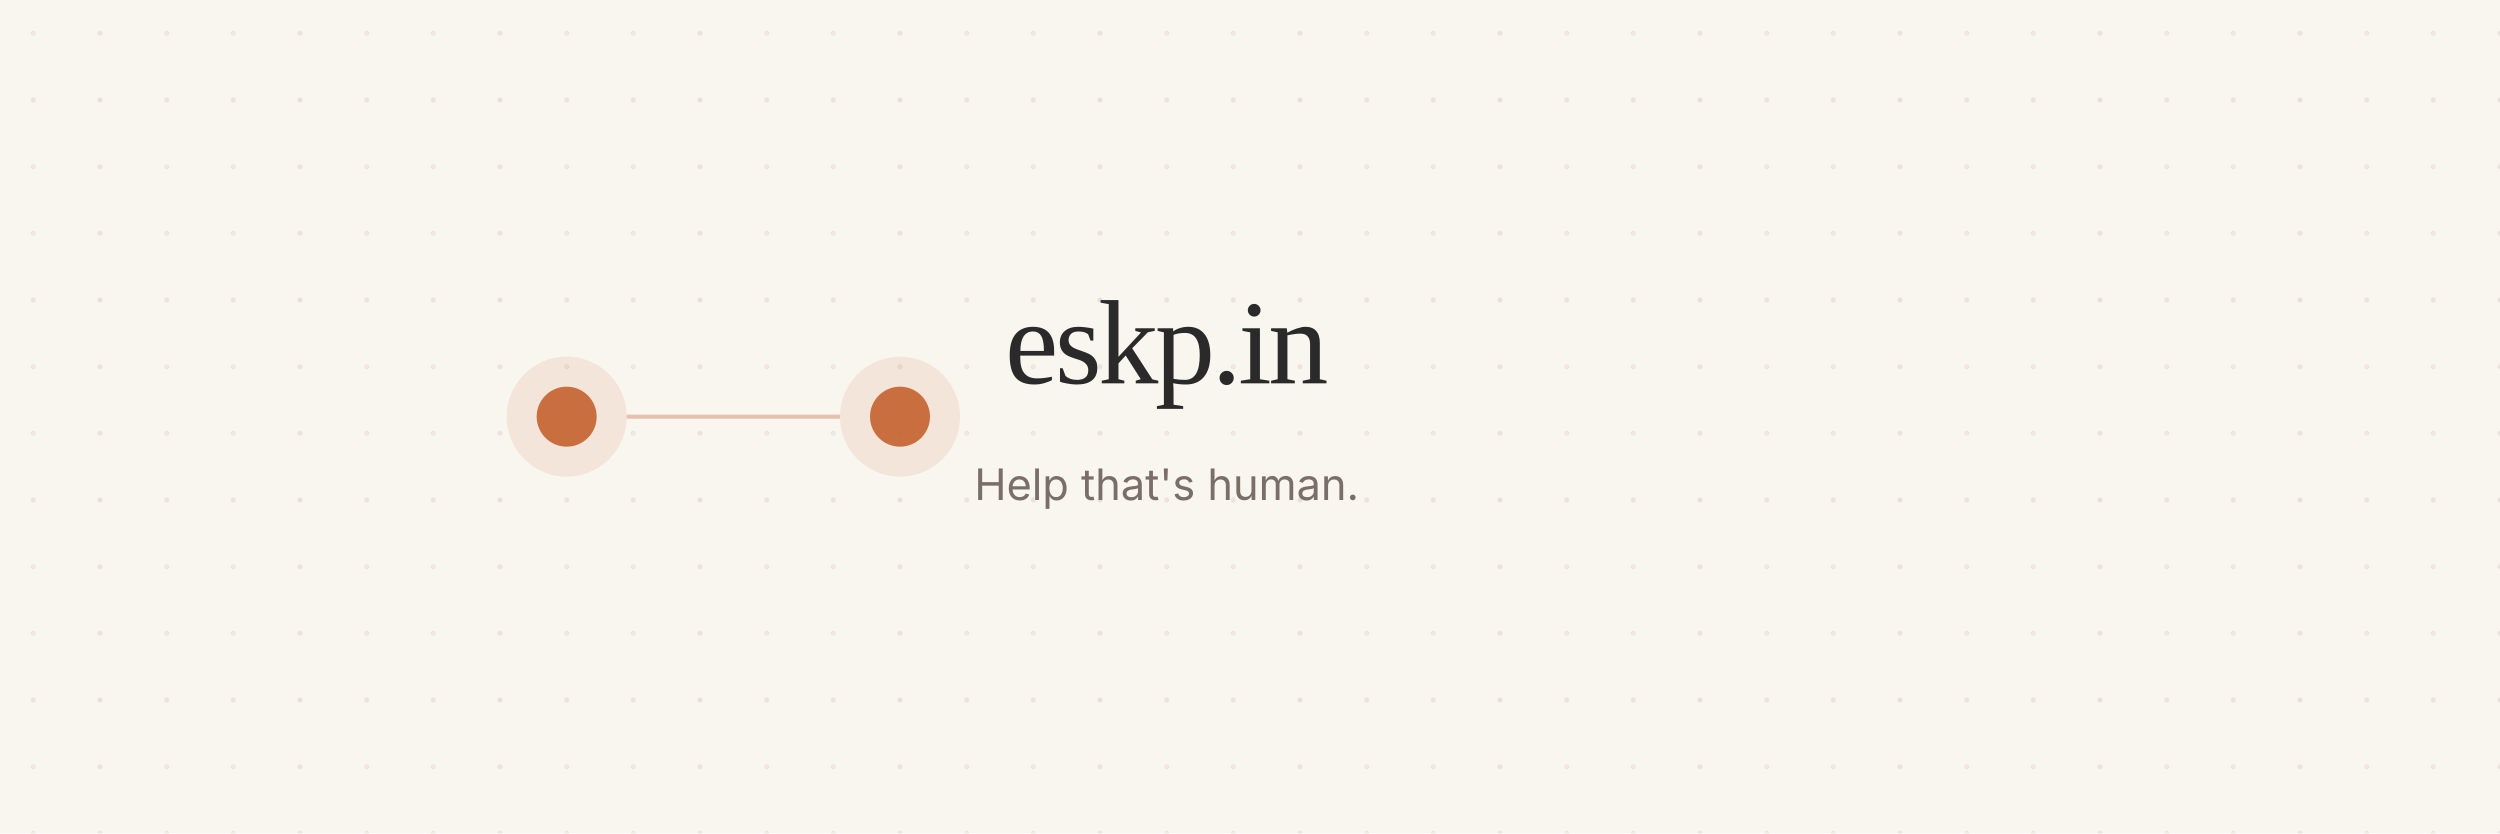
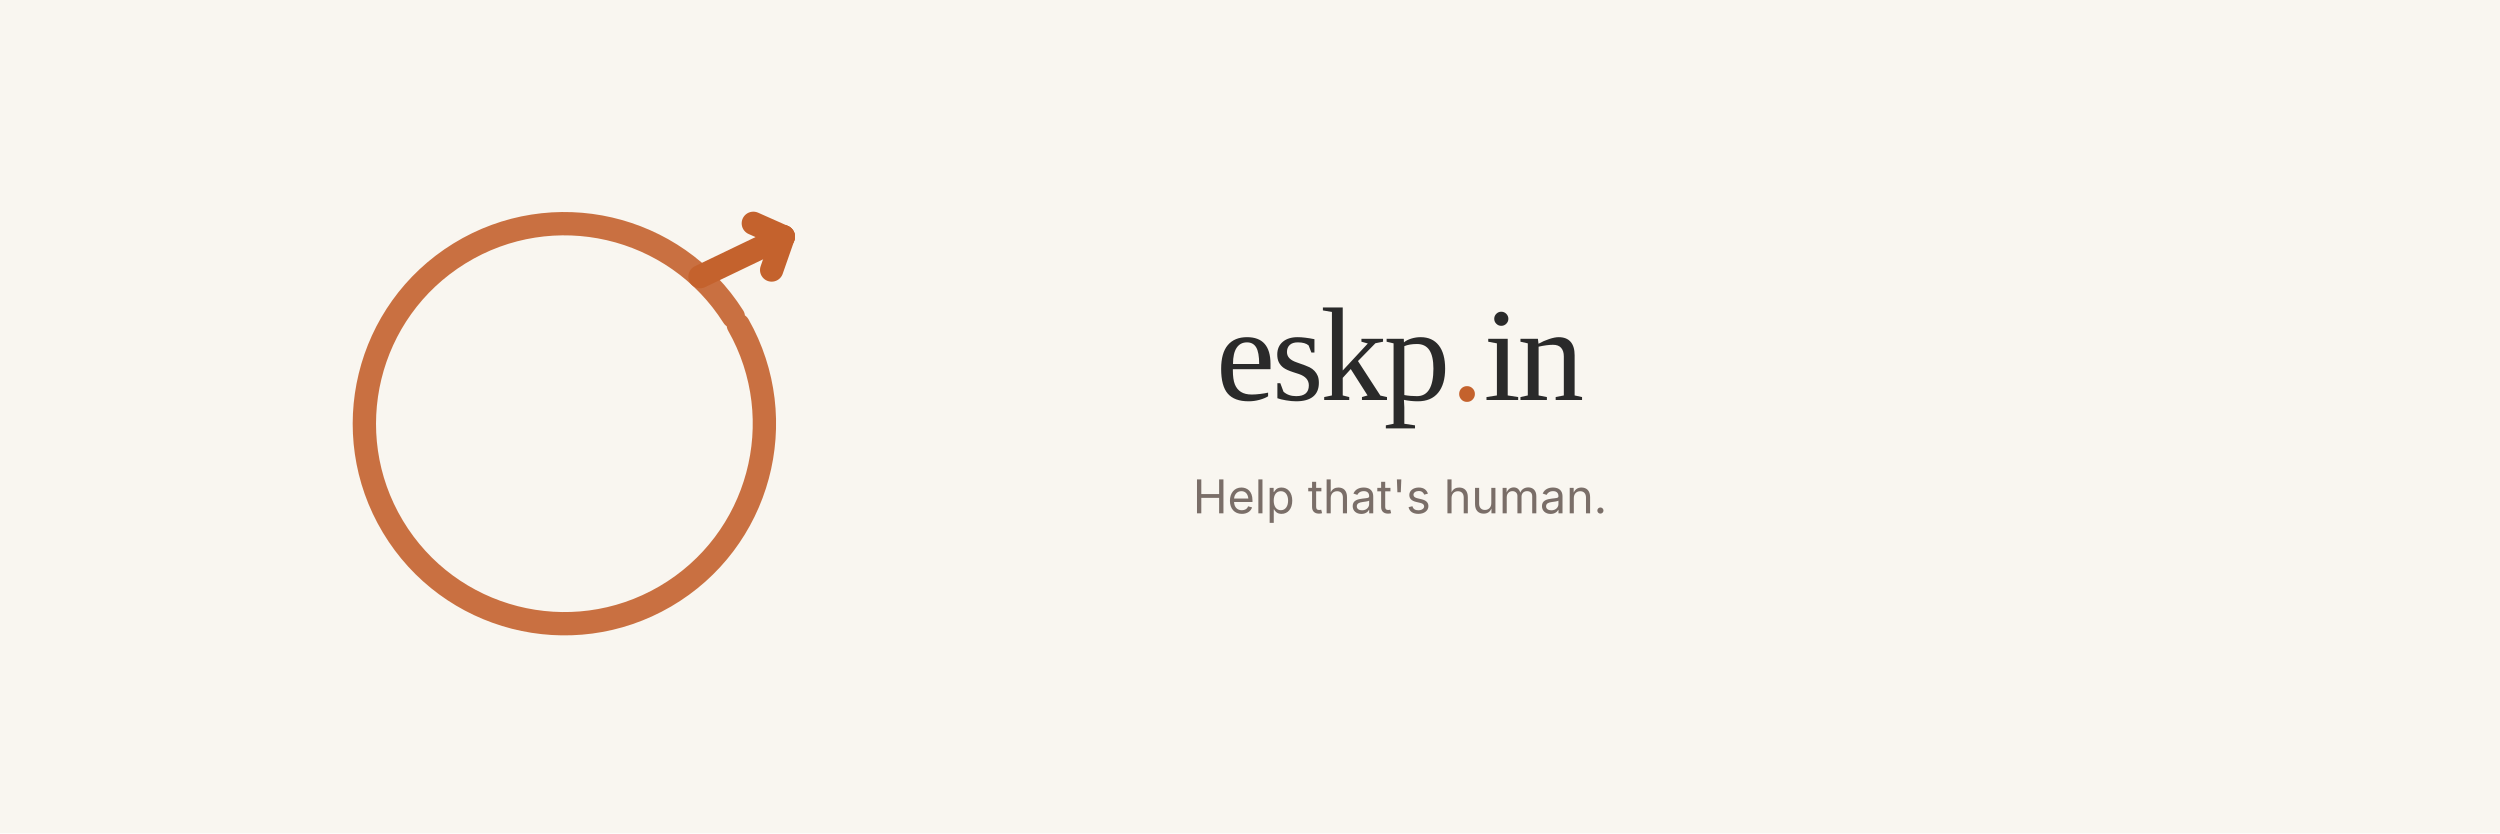
<svg xmlns="http://www.w3.org/2000/svg" viewBox="0 0 1500 500" width="1500" height="500">
  <rect width="1500" height="500" fill="#F9F6F0" />
-   <pattern id="dots" x="0" y="0" width="40" height="40" patternUnits="userSpaceOnUse">
-     <circle cx="20" cy="20" r="1.5" fill="#E8E0D8" />
-   </pattern>
-   <rect width="1500" height="500" fill="url(#dots)" />
-   <circle cx="340" cy="250" r="36" fill="#C4622D" opacity="0.12" />
-   <circle cx="540" cy="250" r="36" fill="#C4622D" opacity="0.12" />
-   <line x1="376" y1="250" x2="504" y2="250" stroke="#C4622D" stroke-width="2.5" opacity="0.35" />
-   <circle cx="340" cy="250" r="18" fill="#C4622D" opacity="0.9" />
-   <circle cx="540" cy="250" r="18" fill="#C4622D" opacity="0.9" />
-   <text x="700" y="230" font-family="Georgia, 'Times New Roman', serif" font-size="72" font-weight="normal" fill="#2A2A2A" text-anchor="middle" letter-spacing="-2">eskp.in</text>
-   <text x="700" y="300" font-family="system-ui, -apple-system, sans-serif" font-size="26" font-weight="normal" fill="#7A6E68" text-anchor="middle" letter-spacing="0">Help that's human.</text>
+   <path d="M 440 190 A 120 120 0 1 0 443 195" fill="none" stroke="#C4622D" stroke-width="14" stroke-linecap="round" opacity="0.9" />
+   <line x1="420" y1="166" x2="470" y2="142" stroke="#C4622D" stroke-width="14" stroke-linecap="round" />
+   <line x1="452" y1="134" x2="470" y2="142" stroke="#C4622D" stroke-width="14" stroke-linecap="round" />
+   <line x1="470" y1="142" x2="463" y2="162" stroke="#C4622D" stroke-width="14" stroke-linecap="round" />
+   <text x="840" y="240" font-family="Georgia, 'Times New Roman', serif" font-size="80" font-weight="normal" fill="#2A2A2A" text-anchor="middle" letter-spacing="-2">eskp<tspan fill="#C4622D">.</tspan>in</text>
+   <text x="840" y="308" font-family="system-ui, -apple-system, sans-serif" font-size="28" fill="#7A6E68" text-anchor="middle">Help that's human.</text>
</svg>
